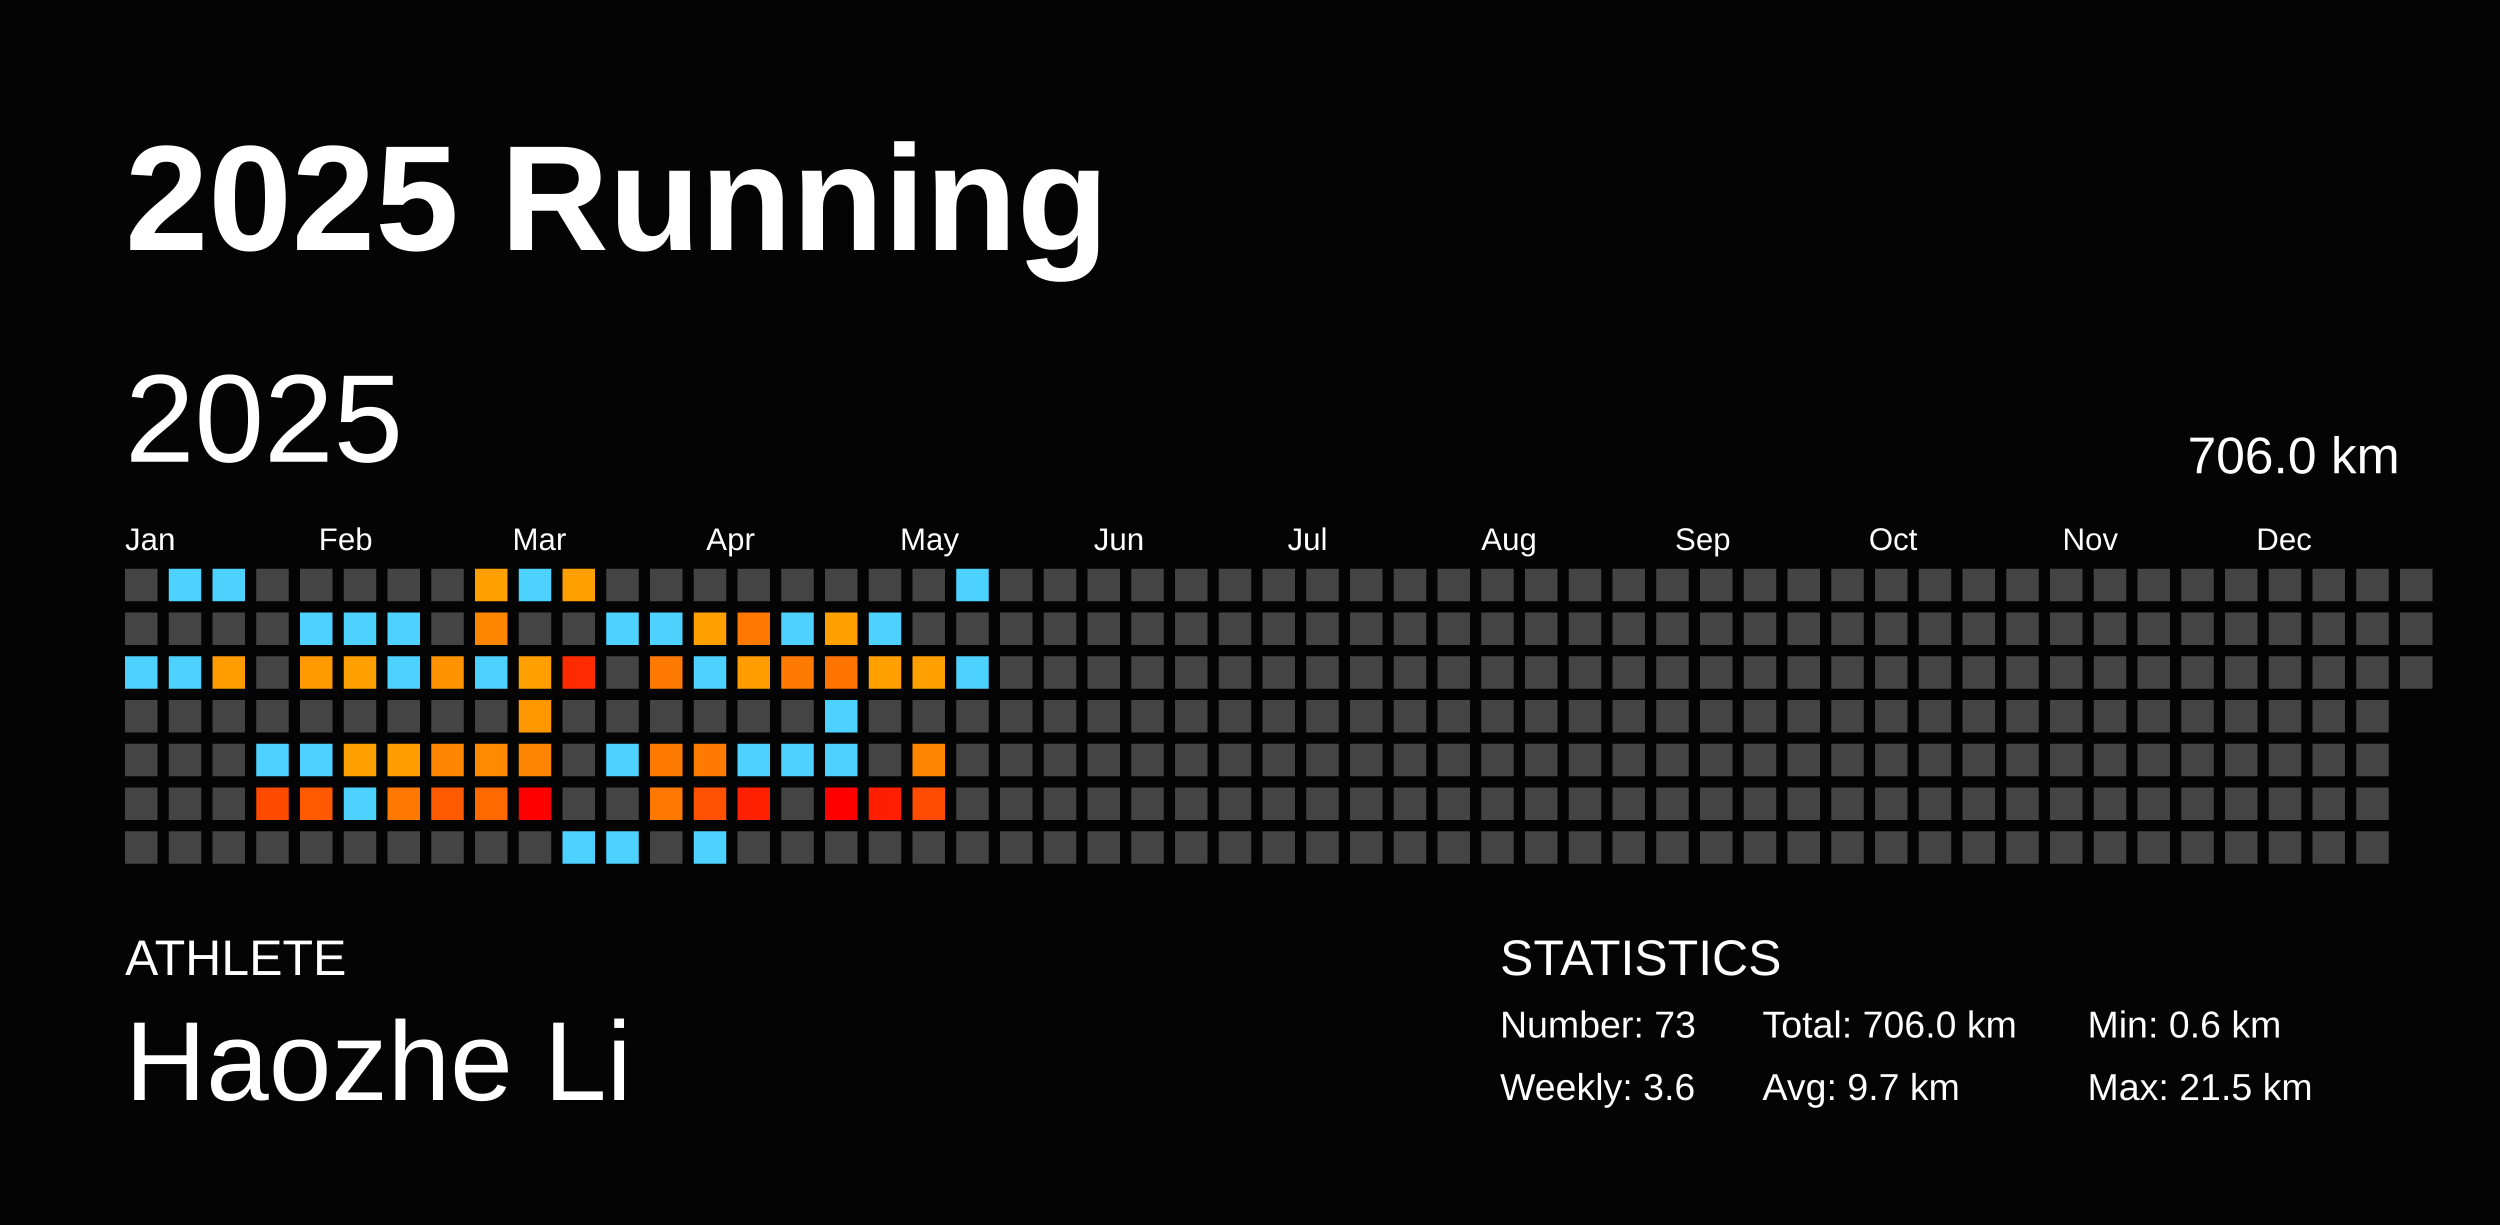
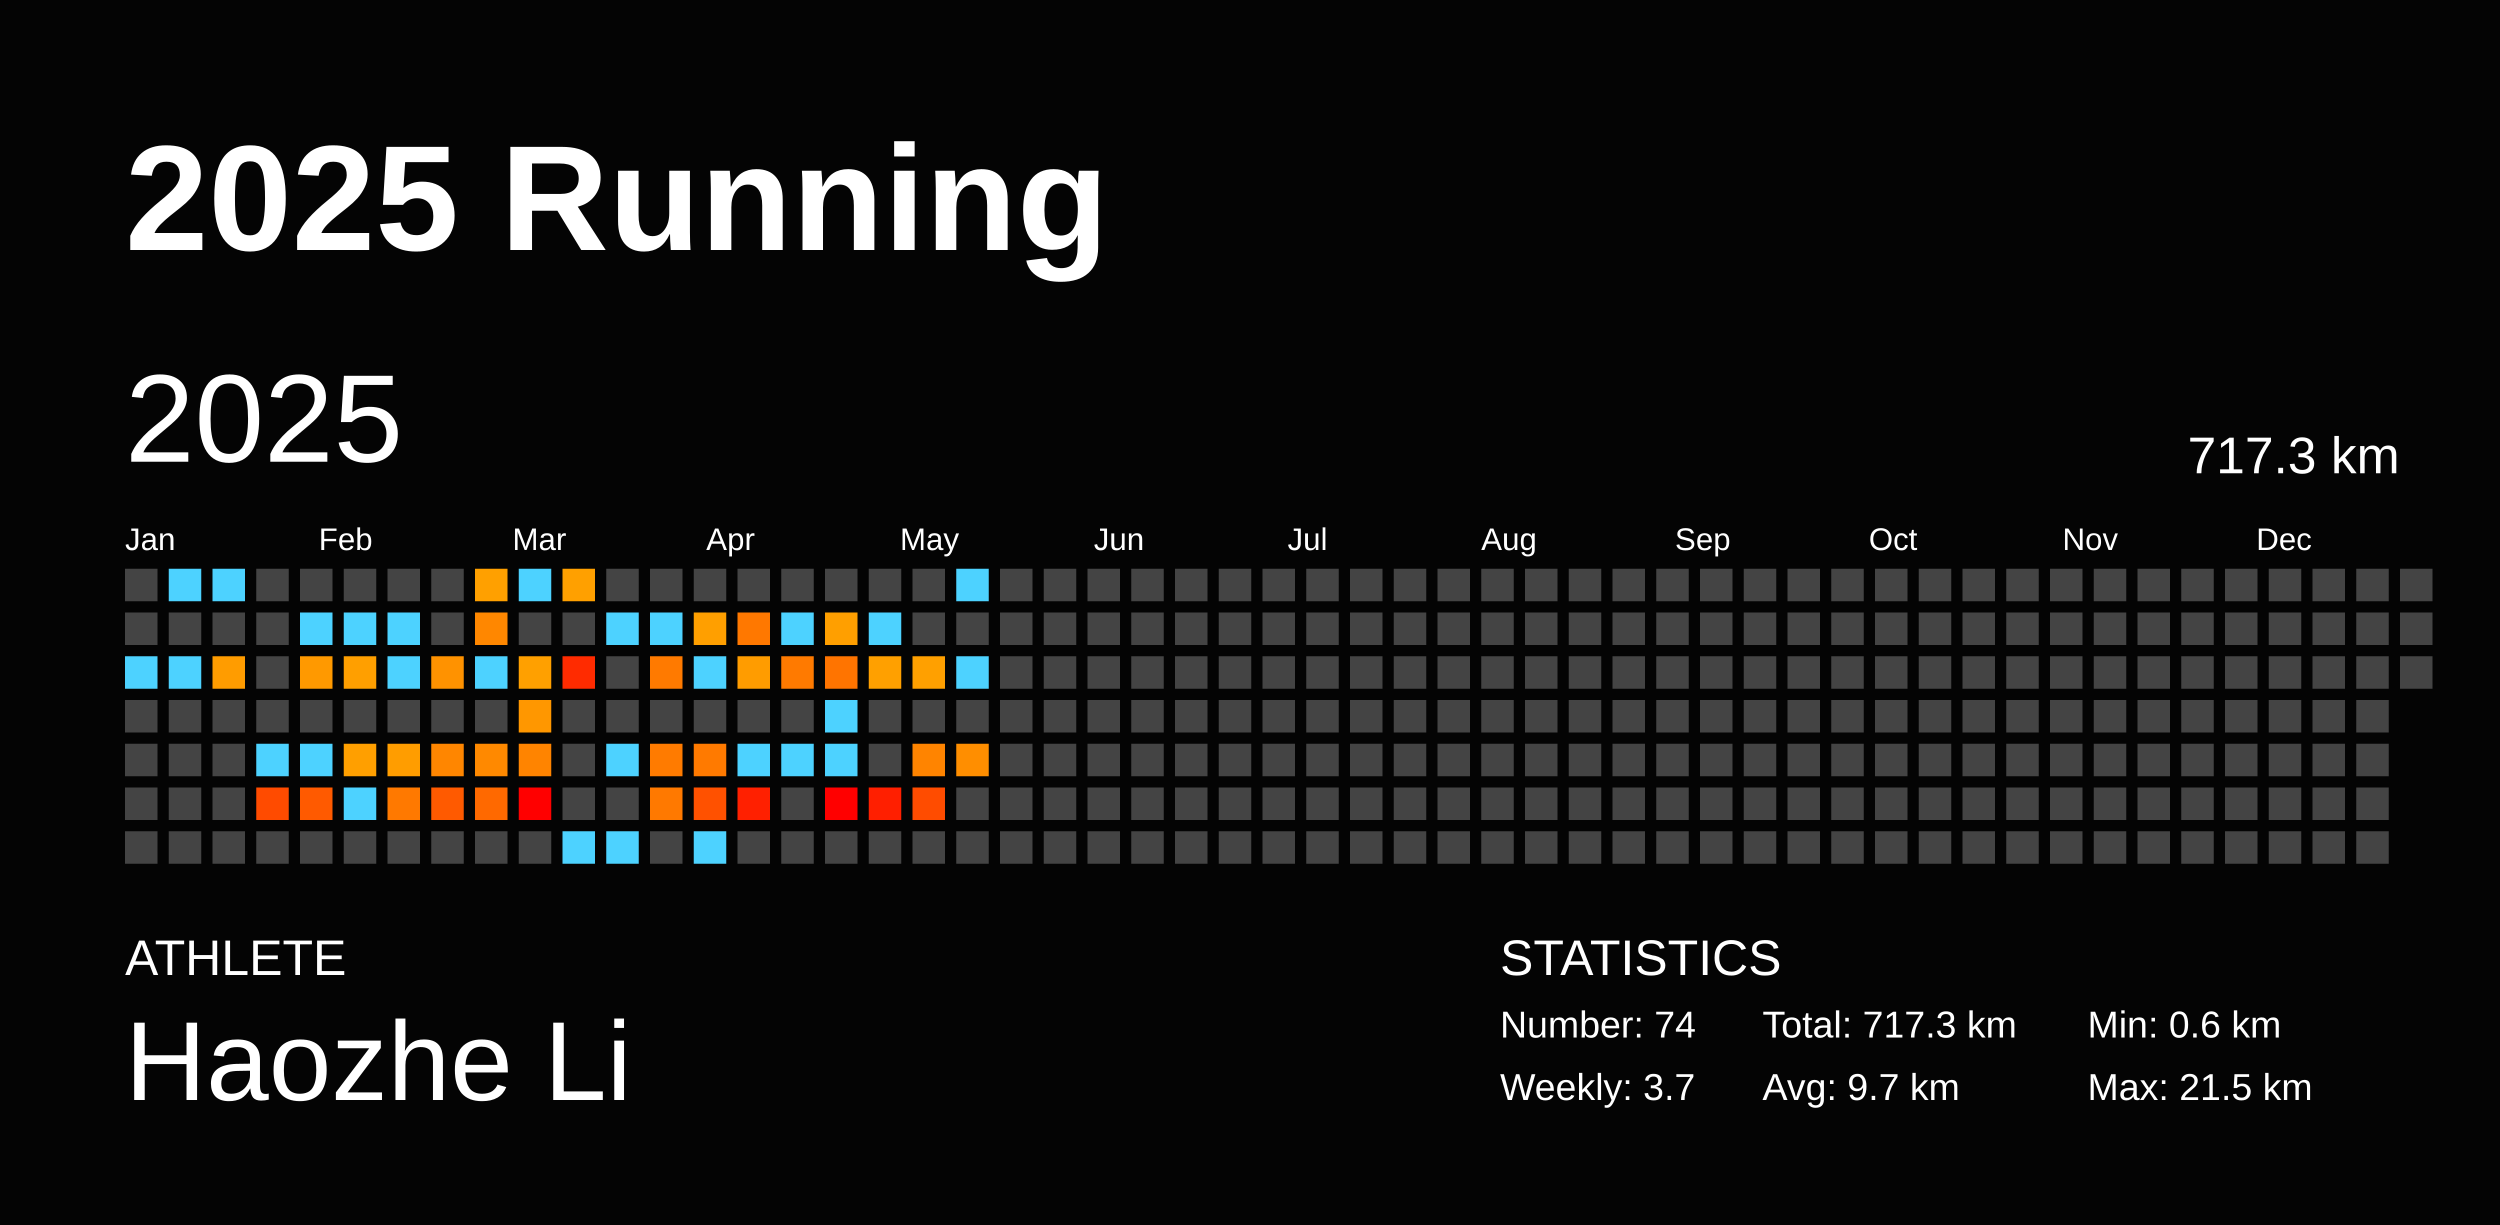
<svg xmlns="http://www.w3.org/2000/svg" baseProfile="full" height="98mm" version="1.1" viewBox="0,0,200,98" width="200mm">
  <defs />
  <rect fill="#040404" height="98" width="200" x="0" y="0" />
  <text fill="#FFFFFF" style="font-size:12px; font-family:Arial; font-weight:bold;" x="10" y="20">2025 Running</text>
  <text fill="#FFFFFF" style="font-size:4px; font-family:Arial" x="10" y="78">ATHLETE</text>
  <text fill="#FFFFFF" style="font-size:9px; font-family:Arial" x="10" y="88">Haozhe Li</text>
  <text fill="#FFFFFF" style="font-size:4px; font-family:Arial" x="120" y="78">STATISTICS</text>
-   <text fill="#FFFFFF" style="font-size:3px; font-family:Arial" x="120" y="83">Number: 73</text>
-   <text fill="#FFFFFF" style="font-size:3px; font-family:Arial" x="120" y="88">Weekly: 3.6</text>
-   <text fill="#FFFFFF" style="font-size:3px; font-family:Arial" x="141" y="83">Total: 706.0 km</text>
+   <text fill="#FFFFFF" style="font-size:3px; font-family:Arial" x="120" y="83">Number: 74</text>
+   <text fill="#FFFFFF" style="font-size:3px; font-family:Arial" x="120" y="88">Weekly: 3.7</text>
+   <text fill="#FFFFFF" style="font-size:3px; font-family:Arial" x="141" y="83">Total: 717.3 km</text>
  <text fill="#FFFFFF" style="font-size:3px; font-family:Arial" x="141" y="88">Avg: 9.7 km</text>
  <text fill="#FFFFFF" style="font-size:3px; font-family:Arial" x="167" y="83">Min: 0.6 km</text>
  <text fill="#FFFFFF" style="font-size:3px; font-family:Arial" x="167" y="88">Max: 21.5 km</text>
  <text dominant-baseline="hanging" fill="#FFFFFF" style="font-size:10.0px; font-family:Arial;" x="10" y="30">2025</text>
-   <text dominant-baseline="hanging" fill="#FFFFFF" style="font-size:4.125px; font-family:Arial;" x="175" y="35">706.0 km</text>
+   <text dominant-baseline="hanging" fill="#FFFFFF" style="font-size:4.125px; font-family:Arial;" x="175" y="35">717.3 km</text>
  <text fill="#FFFFFF" style="font-size:2.5px; font-family:Arial" x="10.0" y="44">Jan</text>
  <text fill="#FFFFFF" style="font-size:2.5px; font-family:Arial" x="25.5" y="44">Feb</text>
  <text fill="#FFFFFF" style="font-size:2.5px; font-family:Arial" x="41.0" y="44">Mar</text>
  <text fill="#FFFFFF" style="font-size:2.5px; font-family:Arial" x="56.5" y="44">Apr</text>
  <text fill="#FFFFFF" style="font-size:2.5px; font-family:Arial" x="72.0" y="44">May</text>
  <text fill="#FFFFFF" style="font-size:2.5px; font-family:Arial" x="87.5" y="44">Jun</text>
  <text fill="#FFFFFF" style="font-size:2.5px; font-family:Arial" x="103.0" y="44">Jul</text>
  <text fill="#FFFFFF" style="font-size:2.5px; font-family:Arial" x="118.5" y="44">Aug</text>
  <text fill="#FFFFFF" style="font-size:2.5px; font-family:Arial" x="134.0" y="44">Sep</text>
  <text fill="#FFFFFF" style="font-size:2.5px; font-family:Arial" x="149.5" y="44">Oct</text>
  <text fill="#FFFFFF" style="font-size:2.5px; font-family:Arial" x="165.0" y="44">Nov</text>
  <text fill="#FFFFFF" style="font-size:2.5px; font-family:Arial" x="180.5" y="44">Dec</text>
  <rect fill="#444444" height="2.6" width="2.6" x="10.0" y="45.5" />
  <rect fill="#444444" height="2.6" width="2.6" x="10.0" y="49.0" />
  <rect fill="#4dd2ff" height="2.6" width="2.6" x="10.0" y="52.5" />
  <rect fill="#444444" height="2.6" width="2.6" x="10.0" y="56.0" />
  <rect fill="#444444" height="2.6" width="2.6" x="10.0" y="59.5" />
  <rect fill="#444444" height="2.6" width="2.6" x="10.0" y="63.0" />
  <rect fill="#444444" height="2.6" width="2.6" x="10.0" y="66.5" />
  <rect fill="#4dd2ff" height="2.6" width="2.6" x="13.5" y="45.5" />
  <rect fill="#444444" height="2.6" width="2.6" x="13.5" y="49.0" />
  <rect fill="#4dd2ff" height="2.6" width="2.6" x="13.5" y="52.5" />
  <rect fill="#444444" height="2.6" width="2.6" x="13.5" y="56.0" />
  <rect fill="#444444" height="2.6" width="2.6" x="13.5" y="59.5" />
  <rect fill="#444444" height="2.6" width="2.6" x="13.5" y="63.0" />
  <rect fill="#444444" height="2.6" width="2.6" x="13.5" y="66.5" />
  <rect fill="#4dd2ff" height="2.6" width="2.6" x="17.0" y="45.5" />
  <rect fill="#444444" height="2.6" width="2.6" x="17.0" y="49.0" />
  <rect fill="#ff9c00" height="2.6" width="2.6" x="17.0" y="52.5" />
  <rect fill="#444444" height="2.6" width="2.6" x="17.0" y="56.0" />
  <rect fill="#444444" height="2.6" width="2.6" x="17.0" y="59.5" />
  <rect fill="#444444" height="2.6" width="2.6" x="17.0" y="63.0" />
  <rect fill="#444444" height="2.6" width="2.6" x="17.0" y="66.5" />
  <rect fill="#444444" height="2.6" width="2.6" x="20.5" y="45.5" />
  <rect fill="#444444" height="2.6" width="2.6" x="20.5" y="49.0" />
  <rect fill="#444444" height="2.6" width="2.6" x="20.5" y="52.5" />
  <rect fill="#444444" height="2.6" width="2.6" x="20.5" y="56.0" />
  <rect fill="#4dd2ff" height="2.6" width="2.6" x="20.5" y="59.5" />
  <rect fill="#ff4b00" height="2.6" width="2.6" x="20.5" y="63.0" />
  <rect fill="#444444" height="2.6" width="2.6" x="20.5" y="66.5" />
  <rect fill="#444444" height="2.6" width="2.6" x="24.0" y="45.5" />
  <rect fill="#4dd2ff" height="2.6" width="2.6" x="24.0" y="49.0" />
  <rect fill="#ff9900" height="2.6" width="2.6" x="24.0" y="52.5" />
  <rect fill="#444444" height="2.6" width="2.6" x="24.0" y="56.0" />
  <rect fill="#4dd2ff" height="2.6" width="2.6" x="24.0" y="59.5" />
  <rect fill="#ff5a00" height="2.6" width="2.6" x="24.0" y="63.0" />
  <rect fill="#444444" height="2.6" width="2.6" x="24.0" y="66.5" />
  <rect fill="#444444" height="2.6" width="2.6" x="27.5" y="45.5" />
  <rect fill="#4dd2ff" height="2.6" width="2.6" x="27.5" y="49.0" />
  <rect fill="#ff9f00" height="2.6" width="2.6" x="27.5" y="52.5" />
  <rect fill="#444444" height="2.6" width="2.6" x="27.5" y="56.0" />
  <rect fill="#ff9f00" height="2.6" width="2.6" x="27.5" y="59.5" />
  <rect fill="#4dd2ff" height="2.6" width="2.6" x="27.5" y="63.0" />
  <rect fill="#444444" height="2.6" width="2.6" x="27.5" y="66.5" />
  <rect fill="#444444" height="2.6" width="2.6" x="31.0" y="45.5" />
  <rect fill="#4dd2ff" height="2.6" width="2.6" x="31.0" y="49.0" />
  <rect fill="#4dd2ff" height="2.6" width="2.6" x="31.0" y="52.5" />
  <rect fill="#444444" height="2.6" width="2.6" x="31.0" y="56.0" />
  <rect fill="#ff9d00" height="2.6" width="2.6" x="31.0" y="59.5" />
  <rect fill="#ff7900" height="2.6" width="2.6" x="31.0" y="63.0" />
  <rect fill="#444444" height="2.6" width="2.6" x="31.0" y="66.5" />
  <rect fill="#444444" height="2.6" width="2.6" x="34.5" y="45.5" />
  <rect fill="#444444" height="2.6" width="2.6" x="34.5" y="49.0" />
  <rect fill="#ff9200" height="2.6" width="2.6" x="34.5" y="52.5" />
  <rect fill="#444444" height="2.6" width="2.6" x="34.5" y="56.0" />
  <rect fill="#ff8600" height="2.6" width="2.6" x="34.5" y="59.5" />
  <rect fill="#ff5a00" height="2.6" width="2.6" x="34.5" y="63.0" />
  <rect fill="#444444" height="2.6" width="2.6" x="34.5" y="66.5" />
  <rect fill="#ffa000" height="2.6" width="2.6" x="38.0" y="45.5" />
  <rect fill="#ff8700" height="2.6" width="2.6" x="38.0" y="49.0" />
  <rect fill="#4dd2ff" height="2.6" width="2.6" x="38.0" y="52.5" />
  <rect fill="#444444" height="2.6" width="2.6" x="38.0" y="56.0" />
  <rect fill="#ff8900" height="2.6" width="2.6" x="38.0" y="59.5" />
  <rect fill="#ff6900" height="2.6" width="2.6" x="38.0" y="63.0" />
  <rect fill="#444444" height="2.6" width="2.6" x="38.0" y="66.5" />
  <rect fill="#4dd2ff" height="2.6" width="2.6" x="41.5" y="45.5" />
  <rect fill="#444444" height="2.6" width="2.6" x="41.5" y="49.0" />
  <rect fill="#ffa000" height="2.6" width="2.6" x="41.5" y="52.5" />
  <rect fill="#ff9700" height="2.6" width="2.6" x="41.5" y="56.0" />
  <rect fill="#ff8400" height="2.6" width="2.6" x="41.5" y="59.5" />
  <rect fill="red" height="2.6" width="2.6" x="41.5" y="63.0" />
  <rect fill="#444444" height="2.6" width="2.6" x="41.5" y="66.5" />
  <rect fill="#ffa000" height="2.6" width="2.6" x="45.0" y="45.5" />
  <rect fill="#444444" height="2.6" width="2.6" x="45.0" y="49.0" />
  <rect fill="#ff2b00" height="2.6" width="2.6" x="45.0" y="52.5" />
  <rect fill="#444444" height="2.6" width="2.6" x="45.0" y="56.0" />
  <rect fill="#444444" height="2.6" width="2.6" x="45.0" y="59.5" />
  <rect fill="#444444" height="2.6" width="2.6" x="45.0" y="63.0" />
  <rect fill="#4dd2ff" height="2.6" width="2.6" x="45.0" y="66.5" />
  <rect fill="#444444" height="2.6" width="2.6" x="48.5" y="45.5" />
  <rect fill="#4dd2ff" height="2.6" width="2.6" x="48.5" y="49.0" />
  <rect fill="#444444" height="2.6" width="2.6" x="48.5" y="52.5" />
  <rect fill="#444444" height="2.6" width="2.6" x="48.5" y="56.0" />
  <rect fill="#4dd2ff" height="2.6" width="2.6" x="48.5" y="59.5" />
  <rect fill="#444444" height="2.6" width="2.6" x="48.5" y="63.0" />
  <rect fill="#4dd2ff" height="2.6" width="2.6" x="48.5" y="66.5" />
  <rect fill="#444444" height="2.6" width="2.6" x="52.0" y="45.5" />
  <rect fill="#4dd2ff" height="2.6" width="2.6" x="52.0" y="49.0" />
  <rect fill="#ff7a00" height="2.6" width="2.6" x="52.0" y="52.5" />
  <rect fill="#444444" height="2.6" width="2.6" x="52.0" y="56.0" />
  <rect fill="#ff7b00" height="2.6" width="2.6" x="52.0" y="59.5" />
  <rect fill="#ff7900" height="2.6" width="2.6" x="52.0" y="63.0" />
  <rect fill="#444444" height="2.6" width="2.6" x="52.0" y="66.5" />
  <rect fill="#444444" height="2.6" width="2.6" x="55.5" y="45.5" />
  <rect fill="#ff9f00" height="2.6" width="2.6" x="55.5" y="49.0" />
  <rect fill="#4dd2ff" height="2.6" width="2.6" x="55.5" y="52.5" />
  <rect fill="#444444" height="2.6" width="2.6" x="55.5" y="56.0" />
  <rect fill="#ff7a00" height="2.6" width="2.6" x="55.5" y="59.5" />
  <rect fill="#ff5100" height="2.6" width="2.6" x="55.5" y="63.0" />
  <rect fill="#4dd2ff" height="2.6" width="2.6" x="55.5" y="66.5" />
  <rect fill="#444444" height="2.6" width="2.6" x="59.0" y="45.5" />
  <rect fill="#ff7800" height="2.6" width="2.6" x="59.0" y="49.0" />
  <rect fill="#ff9c00" height="2.6" width="2.6" x="59.0" y="52.5" />
  <rect fill="#444444" height="2.6" width="2.6" x="59.0" y="56.0" />
  <rect fill="#4dd2ff" height="2.6" width="2.6" x="59.0" y="59.5" />
  <rect fill="#ff2000" height="2.6" width="2.6" x="59.0" y="63.0" />
  <rect fill="#444444" height="2.6" width="2.6" x="59.0" y="66.5" />
  <rect fill="#444444" height="2.6" width="2.6" x="62.5" y="45.5" />
  <rect fill="#4dd2ff" height="2.6" width="2.6" x="62.5" y="49.0" />
  <rect fill="#ff7a00" height="2.6" width="2.6" x="62.5" y="52.5" />
  <rect fill="#444444" height="2.6" width="2.6" x="62.5" y="56.0" />
  <rect fill="#4dd2ff" height="2.6" width="2.6" x="62.5" y="59.5" />
  <rect fill="#444444" height="2.6" width="2.6" x="62.5" y="63.0" />
  <rect fill="#444444" height="2.6" width="2.6" x="62.5" y="66.5" />
  <rect fill="#444444" height="2.6" width="2.6" x="66.0" y="45.5" />
  <rect fill="#ff9f00" height="2.6" width="2.6" x="66.0" y="49.0" />
  <rect fill="#ff7400" height="2.6" width="2.6" x="66.0" y="52.5" />
  <rect fill="#4dd2ff" height="2.6" width="2.6" x="66.0" y="56.0" />
  <rect fill="#4dd2ff" height="2.6" width="2.6" x="66.0" y="59.5" />
  <rect fill="red" height="2.6" width="2.6" x="66.0" y="63.0" />
  <rect fill="#444444" height="2.6" width="2.6" x="66.0" y="66.5" />
  <rect fill="#444444" height="2.6" width="2.6" x="69.5" y="45.5" />
  <rect fill="#4dd2ff" height="2.6" width="2.6" x="69.5" y="49.0" />
  <rect fill="#ffa000" height="2.6" width="2.6" x="69.5" y="52.5" />
  <rect fill="#444444" height="2.6" width="2.6" x="69.5" y="56.0" />
  <rect fill="#444444" height="2.6" width="2.6" x="69.5" y="59.5" />
  <rect fill="#ff1f00" height="2.6" width="2.6" x="69.5" y="63.0" />
  <rect fill="#444444" height="2.6" width="2.6" x="69.5" y="66.5" />
  <rect fill="#444444" height="2.6" width="2.6" x="73.0" y="45.5" />
  <rect fill="#444444" height="2.6" width="2.6" x="73.0" y="49.0" />
  <rect fill="#ffa000" height="2.6" width="2.6" x="73.0" y="52.5" />
  <rect fill="#444444" height="2.6" width="2.6" x="73.0" y="56.0" />
  <rect fill="#ff8400" height="2.6" width="2.6" x="73.0" y="59.5" />
  <rect fill="#ff4c00" height="2.6" width="2.6" x="73.0" y="63.0" />
  <rect fill="#444444" height="2.6" width="2.6" x="73.0" y="66.5" />
  <rect fill="#4dd2ff" height="2.6" width="2.6" x="76.5" y="45.5" />
  <rect fill="#444444" height="2.6" width="2.6" x="76.5" y="49.0" />
  <rect fill="#4dd2ff" height="2.6" width="2.6" x="76.5" y="52.5" />
  <rect fill="#444444" height="2.6" width="2.6" x="76.5" y="56.0" />
-   <rect fill="#444444" height="2.6" width="2.6" x="76.5" y="59.5" />
+   <rect fill="#ff8e00" height="2.6" width="2.6" x="76.5" y="59.5" />
  <rect fill="#444444" height="2.6" width="2.6" x="76.5" y="63.0" />
  <rect fill="#444444" height="2.6" width="2.6" x="76.5" y="66.5" />
  <rect fill="#444444" height="2.6" width="2.6" x="80.0" y="45.5" />
  <rect fill="#444444" height="2.6" width="2.6" x="80.0" y="49.0" />
  <rect fill="#444444" height="2.6" width="2.6" x="80.0" y="52.5" />
  <rect fill="#444444" height="2.6" width="2.6" x="80.0" y="56.0" />
  <rect fill="#444444" height="2.6" width="2.6" x="80.0" y="59.5" />
  <rect fill="#444444" height="2.6" width="2.6" x="80.0" y="63.0" />
  <rect fill="#444444" height="2.6" width="2.6" x="80.0" y="66.5" />
  <rect fill="#444444" height="2.6" width="2.6" x="83.5" y="45.5" />
  <rect fill="#444444" height="2.6" width="2.6" x="83.5" y="49.0" />
  <rect fill="#444444" height="2.6" width="2.6" x="83.5" y="52.5" />
  <rect fill="#444444" height="2.6" width="2.6" x="83.5" y="56.0" />
  <rect fill="#444444" height="2.6" width="2.6" x="83.5" y="59.5" />
  <rect fill="#444444" height="2.6" width="2.6" x="83.5" y="63.0" />
  <rect fill="#444444" height="2.6" width="2.6" x="83.5" y="66.5" />
  <rect fill="#444444" height="2.6" width="2.6" x="87.0" y="45.5" />
  <rect fill="#444444" height="2.6" width="2.6" x="87.0" y="49.0" />
  <rect fill="#444444" height="2.6" width="2.6" x="87.0" y="52.5" />
  <rect fill="#444444" height="2.6" width="2.6" x="87.0" y="56.0" />
  <rect fill="#444444" height="2.6" width="2.6" x="87.0" y="59.5" />
  <rect fill="#444444" height="2.6" width="2.6" x="87.0" y="63.0" />
  <rect fill="#444444" height="2.6" width="2.6" x="87.0" y="66.5" />
  <rect fill="#444444" height="2.6" width="2.6" x="90.5" y="45.5" />
  <rect fill="#444444" height="2.6" width="2.6" x="90.5" y="49.0" />
  <rect fill="#444444" height="2.6" width="2.6" x="90.5" y="52.5" />
  <rect fill="#444444" height="2.6" width="2.6" x="90.5" y="56.0" />
  <rect fill="#444444" height="2.6" width="2.6" x="90.5" y="59.5" />
  <rect fill="#444444" height="2.6" width="2.6" x="90.5" y="63.0" />
  <rect fill="#444444" height="2.6" width="2.6" x="90.5" y="66.5" />
  <rect fill="#444444" height="2.6" width="2.6" x="94.0" y="45.5" />
  <rect fill="#444444" height="2.6" width="2.6" x="94.0" y="49.0" />
  <rect fill="#444444" height="2.6" width="2.6" x="94.0" y="52.5" />
  <rect fill="#444444" height="2.6" width="2.6" x="94.0" y="56.0" />
  <rect fill="#444444" height="2.6" width="2.6" x="94.0" y="59.5" />
  <rect fill="#444444" height="2.6" width="2.6" x="94.0" y="63.0" />
  <rect fill="#444444" height="2.6" width="2.6" x="94.0" y="66.5" />
  <rect fill="#444444" height="2.6" width="2.6" x="97.5" y="45.5" />
  <rect fill="#444444" height="2.6" width="2.6" x="97.5" y="49.0" />
  <rect fill="#444444" height="2.6" width="2.6" x="97.5" y="52.5" />
  <rect fill="#444444" height="2.6" width="2.6" x="97.5" y="56.0" />
  <rect fill="#444444" height="2.6" width="2.6" x="97.5" y="59.5" />
  <rect fill="#444444" height="2.6" width="2.6" x="97.5" y="63.0" />
  <rect fill="#444444" height="2.6" width="2.6" x="97.5" y="66.5" />
  <rect fill="#444444" height="2.6" width="2.6" x="101.0" y="45.5" />
  <rect fill="#444444" height="2.6" width="2.6" x="101.0" y="49.0" />
  <rect fill="#444444" height="2.6" width="2.6" x="101.0" y="52.5" />
  <rect fill="#444444" height="2.6" width="2.6" x="101.0" y="56.0" />
  <rect fill="#444444" height="2.6" width="2.6" x="101.0" y="59.5" />
  <rect fill="#444444" height="2.6" width="2.6" x="101.0" y="63.0" />
  <rect fill="#444444" height="2.6" width="2.6" x="101.0" y="66.5" />
  <rect fill="#444444" height="2.6" width="2.6" x="104.5" y="45.5" />
  <rect fill="#444444" height="2.6" width="2.6" x="104.5" y="49.0" />
  <rect fill="#444444" height="2.6" width="2.6" x="104.5" y="52.5" />
  <rect fill="#444444" height="2.6" width="2.6" x="104.5" y="56.0" />
  <rect fill="#444444" height="2.6" width="2.6" x="104.5" y="59.5" />
  <rect fill="#444444" height="2.6" width="2.6" x="104.5" y="63.0" />
  <rect fill="#444444" height="2.6" width="2.6" x="104.5" y="66.5" />
  <rect fill="#444444" height="2.6" width="2.6" x="108.0" y="45.5" />
  <rect fill="#444444" height="2.6" width="2.6" x="108.0" y="49.0" />
  <rect fill="#444444" height="2.6" width="2.6" x="108.0" y="52.5" />
  <rect fill="#444444" height="2.6" width="2.6" x="108.0" y="56.0" />
  <rect fill="#444444" height="2.6" width="2.6" x="108.0" y="59.5" />
  <rect fill="#444444" height="2.6" width="2.6" x="108.0" y="63.0" />
  <rect fill="#444444" height="2.6" width="2.6" x="108.0" y="66.5" />
  <rect fill="#444444" height="2.6" width="2.6" x="111.5" y="45.5" />
  <rect fill="#444444" height="2.6" width="2.6" x="111.5" y="49.0" />
  <rect fill="#444444" height="2.6" width="2.6" x="111.5" y="52.5" />
  <rect fill="#444444" height="2.6" width="2.6" x="111.5" y="56.0" />
  <rect fill="#444444" height="2.6" width="2.6" x="111.5" y="59.5" />
  <rect fill="#444444" height="2.6" width="2.6" x="111.5" y="63.0" />
  <rect fill="#444444" height="2.6" width="2.6" x="111.5" y="66.5" />
  <rect fill="#444444" height="2.6" width="2.6" x="115.0" y="45.5" />
  <rect fill="#444444" height="2.6" width="2.6" x="115.0" y="49.0" />
  <rect fill="#444444" height="2.6" width="2.6" x="115.0" y="52.5" />
  <rect fill="#444444" height="2.6" width="2.6" x="115.0" y="56.0" />
  <rect fill="#444444" height="2.6" width="2.6" x="115.0" y="59.5" />
  <rect fill="#444444" height="2.6" width="2.6" x="115.0" y="63.0" />
  <rect fill="#444444" height="2.6" width="2.6" x="115.0" y="66.5" />
  <rect fill="#444444" height="2.6" width="2.6" x="118.5" y="45.5" />
  <rect fill="#444444" height="2.6" width="2.6" x="118.5" y="49.0" />
  <rect fill="#444444" height="2.6" width="2.6" x="118.5" y="52.5" />
  <rect fill="#444444" height="2.6" width="2.6" x="118.5" y="56.0" />
  <rect fill="#444444" height="2.6" width="2.6" x="118.5" y="59.5" />
  <rect fill="#444444" height="2.6" width="2.6" x="118.5" y="63.0" />
  <rect fill="#444444" height="2.6" width="2.6" x="118.5" y="66.5" />
  <rect fill="#444444" height="2.6" width="2.6" x="122.0" y="45.5" />
  <rect fill="#444444" height="2.6" width="2.6" x="122.0" y="49.0" />
  <rect fill="#444444" height="2.6" width="2.6" x="122.0" y="52.5" />
  <rect fill="#444444" height="2.6" width="2.6" x="122.0" y="56.0" />
  <rect fill="#444444" height="2.6" width="2.6" x="122.0" y="59.5" />
  <rect fill="#444444" height="2.6" width="2.6" x="122.0" y="63.0" />
  <rect fill="#444444" height="2.6" width="2.6" x="122.0" y="66.5" />
  <rect fill="#444444" height="2.6" width="2.6" x="125.5" y="45.5" />
  <rect fill="#444444" height="2.6" width="2.6" x="125.5" y="49.0" />
  <rect fill="#444444" height="2.6" width="2.6" x="125.5" y="52.5" />
  <rect fill="#444444" height="2.6" width="2.6" x="125.5" y="56.0" />
  <rect fill="#444444" height="2.6" width="2.6" x="125.5" y="59.5" />
  <rect fill="#444444" height="2.6" width="2.6" x="125.5" y="63.0" />
  <rect fill="#444444" height="2.6" width="2.6" x="125.5" y="66.5" />
  <rect fill="#444444" height="2.6" width="2.6" x="129.0" y="45.5" />
  <rect fill="#444444" height="2.6" width="2.6" x="129.0" y="49.0" />
  <rect fill="#444444" height="2.6" width="2.6" x="129.0" y="52.5" />
  <rect fill="#444444" height="2.6" width="2.6" x="129.0" y="56.0" />
  <rect fill="#444444" height="2.6" width="2.6" x="129.0" y="59.5" />
  <rect fill="#444444" height="2.6" width="2.6" x="129.0" y="63.0" />
  <rect fill="#444444" height="2.6" width="2.6" x="129.0" y="66.5" />
  <rect fill="#444444" height="2.6" width="2.6" x="132.5" y="45.5" />
  <rect fill="#444444" height="2.6" width="2.6" x="132.5" y="49.0" />
  <rect fill="#444444" height="2.6" width="2.6" x="132.5" y="52.5" />
  <rect fill="#444444" height="2.6" width="2.6" x="132.5" y="56.0" />
  <rect fill="#444444" height="2.6" width="2.6" x="132.5" y="59.5" />
  <rect fill="#444444" height="2.6" width="2.6" x="132.5" y="63.0" />
  <rect fill="#444444" height="2.6" width="2.6" x="132.5" y="66.5" />
  <rect fill="#444444" height="2.6" width="2.6" x="136.0" y="45.5" />
  <rect fill="#444444" height="2.6" width="2.6" x="136.0" y="49.0" />
  <rect fill="#444444" height="2.6" width="2.6" x="136.0" y="52.5" />
  <rect fill="#444444" height="2.6" width="2.6" x="136.0" y="56.0" />
  <rect fill="#444444" height="2.6" width="2.6" x="136.0" y="59.5" />
  <rect fill="#444444" height="2.6" width="2.6" x="136.0" y="63.0" />
  <rect fill="#444444" height="2.6" width="2.6" x="136.0" y="66.5" />
  <rect fill="#444444" height="2.6" width="2.6" x="139.5" y="45.5" />
  <rect fill="#444444" height="2.6" width="2.6" x="139.5" y="49.0" />
  <rect fill="#444444" height="2.6" width="2.6" x="139.5" y="52.5" />
  <rect fill="#444444" height="2.6" width="2.6" x="139.5" y="56.0" />
  <rect fill="#444444" height="2.6" width="2.6" x="139.5" y="59.5" />
  <rect fill="#444444" height="2.6" width="2.6" x="139.5" y="63.0" />
  <rect fill="#444444" height="2.6" width="2.6" x="139.5" y="66.5" />
  <rect fill="#444444" height="2.6" width="2.6" x="143.0" y="45.5" />
  <rect fill="#444444" height="2.6" width="2.6" x="143.0" y="49.0" />
  <rect fill="#444444" height="2.6" width="2.6" x="143.0" y="52.5" />
  <rect fill="#444444" height="2.6" width="2.6" x="143.0" y="56.0" />
  <rect fill="#444444" height="2.6" width="2.6" x="143.0" y="59.5" />
  <rect fill="#444444" height="2.6" width="2.6" x="143.0" y="63.0" />
  <rect fill="#444444" height="2.6" width="2.6" x="143.0" y="66.5" />
  <rect fill="#444444" height="2.6" width="2.6" x="146.5" y="45.5" />
  <rect fill="#444444" height="2.6" width="2.6" x="146.5" y="49.0" />
  <rect fill="#444444" height="2.6" width="2.6" x="146.5" y="52.5" />
  <rect fill="#444444" height="2.6" width="2.6" x="146.5" y="56.0" />
  <rect fill="#444444" height="2.6" width="2.6" x="146.5" y="59.5" />
  <rect fill="#444444" height="2.6" width="2.6" x="146.5" y="63.0" />
  <rect fill="#444444" height="2.6" width="2.6" x="146.5" y="66.5" />
  <rect fill="#444444" height="2.6" width="2.6" x="150.0" y="45.5" />
  <rect fill="#444444" height="2.6" width="2.6" x="150.0" y="49.0" />
  <rect fill="#444444" height="2.6" width="2.6" x="150.0" y="52.5" />
  <rect fill="#444444" height="2.6" width="2.6" x="150.0" y="56.0" />
  <rect fill="#444444" height="2.6" width="2.6" x="150.0" y="59.5" />
  <rect fill="#444444" height="2.6" width="2.6" x="150.0" y="63.0" />
  <rect fill="#444444" height="2.6" width="2.6" x="150.0" y="66.5" />
  <rect fill="#444444" height="2.6" width="2.6" x="153.5" y="45.5" />
  <rect fill="#444444" height="2.6" width="2.6" x="153.5" y="49.0" />
  <rect fill="#444444" height="2.6" width="2.6" x="153.5" y="52.5" />
  <rect fill="#444444" height="2.6" width="2.6" x="153.5" y="56.0" />
  <rect fill="#444444" height="2.6" width="2.6" x="153.5" y="59.5" />
  <rect fill="#444444" height="2.6" width="2.6" x="153.5" y="63.0" />
  <rect fill="#444444" height="2.6" width="2.6" x="153.5" y="66.5" />
  <rect fill="#444444" height="2.6" width="2.6" x="157.0" y="45.5" />
  <rect fill="#444444" height="2.6" width="2.6" x="157.0" y="49.0" />
  <rect fill="#444444" height="2.6" width="2.6" x="157.0" y="52.5" />
  <rect fill="#444444" height="2.6" width="2.6" x="157.0" y="56.0" />
  <rect fill="#444444" height="2.6" width="2.6" x="157.0" y="59.5" />
  <rect fill="#444444" height="2.6" width="2.6" x="157.0" y="63.0" />
  <rect fill="#444444" height="2.6" width="2.6" x="157.0" y="66.5" />
  <rect fill="#444444" height="2.6" width="2.6" x="160.5" y="45.5" />
  <rect fill="#444444" height="2.6" width="2.6" x="160.5" y="49.0" />
  <rect fill="#444444" height="2.6" width="2.6" x="160.5" y="52.5" />
  <rect fill="#444444" height="2.6" width="2.6" x="160.5" y="56.0" />
  <rect fill="#444444" height="2.6" width="2.6" x="160.5" y="59.5" />
  <rect fill="#444444" height="2.6" width="2.6" x="160.5" y="63.0" />
  <rect fill="#444444" height="2.6" width="2.6" x="160.5" y="66.5" />
  <rect fill="#444444" height="2.6" width="2.6" x="164.0" y="45.5" />
  <rect fill="#444444" height="2.6" width="2.6" x="164.0" y="49.0" />
  <rect fill="#444444" height="2.6" width="2.6" x="164.0" y="52.5" />
  <rect fill="#444444" height="2.6" width="2.6" x="164.0" y="56.0" />
  <rect fill="#444444" height="2.6" width="2.6" x="164.0" y="59.5" />
  <rect fill="#444444" height="2.6" width="2.6" x="164.0" y="63.0" />
  <rect fill="#444444" height="2.6" width="2.6" x="164.0" y="66.5" />
  <rect fill="#444444" height="2.6" width="2.6" x="167.5" y="45.5" />
  <rect fill="#444444" height="2.6" width="2.6" x="167.5" y="49.0" />
  <rect fill="#444444" height="2.6" width="2.6" x="167.5" y="52.5" />
  <rect fill="#444444" height="2.6" width="2.6" x="167.5" y="56.0" />
  <rect fill="#444444" height="2.6" width="2.6" x="167.5" y="59.5" />
  <rect fill="#444444" height="2.6" width="2.6" x="167.5" y="63.0" />
  <rect fill="#444444" height="2.6" width="2.6" x="167.5" y="66.5" />
  <rect fill="#444444" height="2.6" width="2.6" x="171.0" y="45.5" />
  <rect fill="#444444" height="2.6" width="2.6" x="171.0" y="49.0" />
  <rect fill="#444444" height="2.6" width="2.6" x="171.0" y="52.5" />
  <rect fill="#444444" height="2.6" width="2.6" x="171.0" y="56.0" />
  <rect fill="#444444" height="2.6" width="2.6" x="171.0" y="59.5" />
  <rect fill="#444444" height="2.6" width="2.6" x="171.0" y="63.0" />
  <rect fill="#444444" height="2.6" width="2.6" x="171.0" y="66.5" />
  <rect fill="#444444" height="2.6" width="2.6" x="174.5" y="45.5" />
  <rect fill="#444444" height="2.6" width="2.6" x="174.5" y="49.0" />
  <rect fill="#444444" height="2.6" width="2.6" x="174.5" y="52.5" />
  <rect fill="#444444" height="2.6" width="2.6" x="174.5" y="56.0" />
  <rect fill="#444444" height="2.6" width="2.6" x="174.5" y="59.5" />
  <rect fill="#444444" height="2.6" width="2.6" x="174.5" y="63.0" />
  <rect fill="#444444" height="2.6" width="2.6" x="174.5" y="66.5" />
  <rect fill="#444444" height="2.6" width="2.6" x="178.0" y="45.5" />
  <rect fill="#444444" height="2.6" width="2.6" x="178.0" y="49.0" />
  <rect fill="#444444" height="2.6" width="2.6" x="178.0" y="52.5" />
  <rect fill="#444444" height="2.6" width="2.6" x="178.0" y="56.0" />
  <rect fill="#444444" height="2.6" width="2.6" x="178.0" y="59.5" />
  <rect fill="#444444" height="2.6" width="2.6" x="178.0" y="63.0" />
  <rect fill="#444444" height="2.6" width="2.6" x="178.0" y="66.5" />
  <rect fill="#444444" height="2.6" width="2.6" x="181.5" y="45.5" />
  <rect fill="#444444" height="2.6" width="2.6" x="181.5" y="49.0" />
  <rect fill="#444444" height="2.6" width="2.6" x="181.5" y="52.5" />
  <rect fill="#444444" height="2.6" width="2.6" x="181.5" y="56.0" />
  <rect fill="#444444" height="2.6" width="2.6" x="181.5" y="59.5" />
  <rect fill="#444444" height="2.6" width="2.6" x="181.5" y="63.0" />
  <rect fill="#444444" height="2.6" width="2.6" x="181.5" y="66.5" />
  <rect fill="#444444" height="2.6" width="2.6" x="185.0" y="45.5" />
  <rect fill="#444444" height="2.6" width="2.6" x="185.0" y="49.0" />
  <rect fill="#444444" height="2.6" width="2.6" x="185.0" y="52.5" />
  <rect fill="#444444" height="2.6" width="2.6" x="185.0" y="56.0" />
  <rect fill="#444444" height="2.6" width="2.6" x="185.0" y="59.5" />
  <rect fill="#444444" height="2.6" width="2.6" x="185.0" y="63.0" />
  <rect fill="#444444" height="2.6" width="2.6" x="185.0" y="66.5" />
  <rect fill="#444444" height="2.6" width="2.6" x="188.5" y="45.5" />
  <rect fill="#444444" height="2.6" width="2.6" x="188.5" y="49.0" />
  <rect fill="#444444" height="2.6" width="2.6" x="188.5" y="52.5" />
  <rect fill="#444444" height="2.6" width="2.6" x="188.5" y="56.0" />
  <rect fill="#444444" height="2.6" width="2.6" x="188.5" y="59.5" />
  <rect fill="#444444" height="2.6" width="2.6" x="188.5" y="63.0" />
  <rect fill="#444444" height="2.6" width="2.6" x="188.5" y="66.5" />
  <rect fill="#444444" height="2.6" width="2.6" x="192.0" y="45.5" />
  <rect fill="#444444" height="2.6" width="2.6" x="192.0" y="49.0" />
  <rect fill="#444444" height="2.6" width="2.6" x="192.0" y="52.5" />
</svg>
